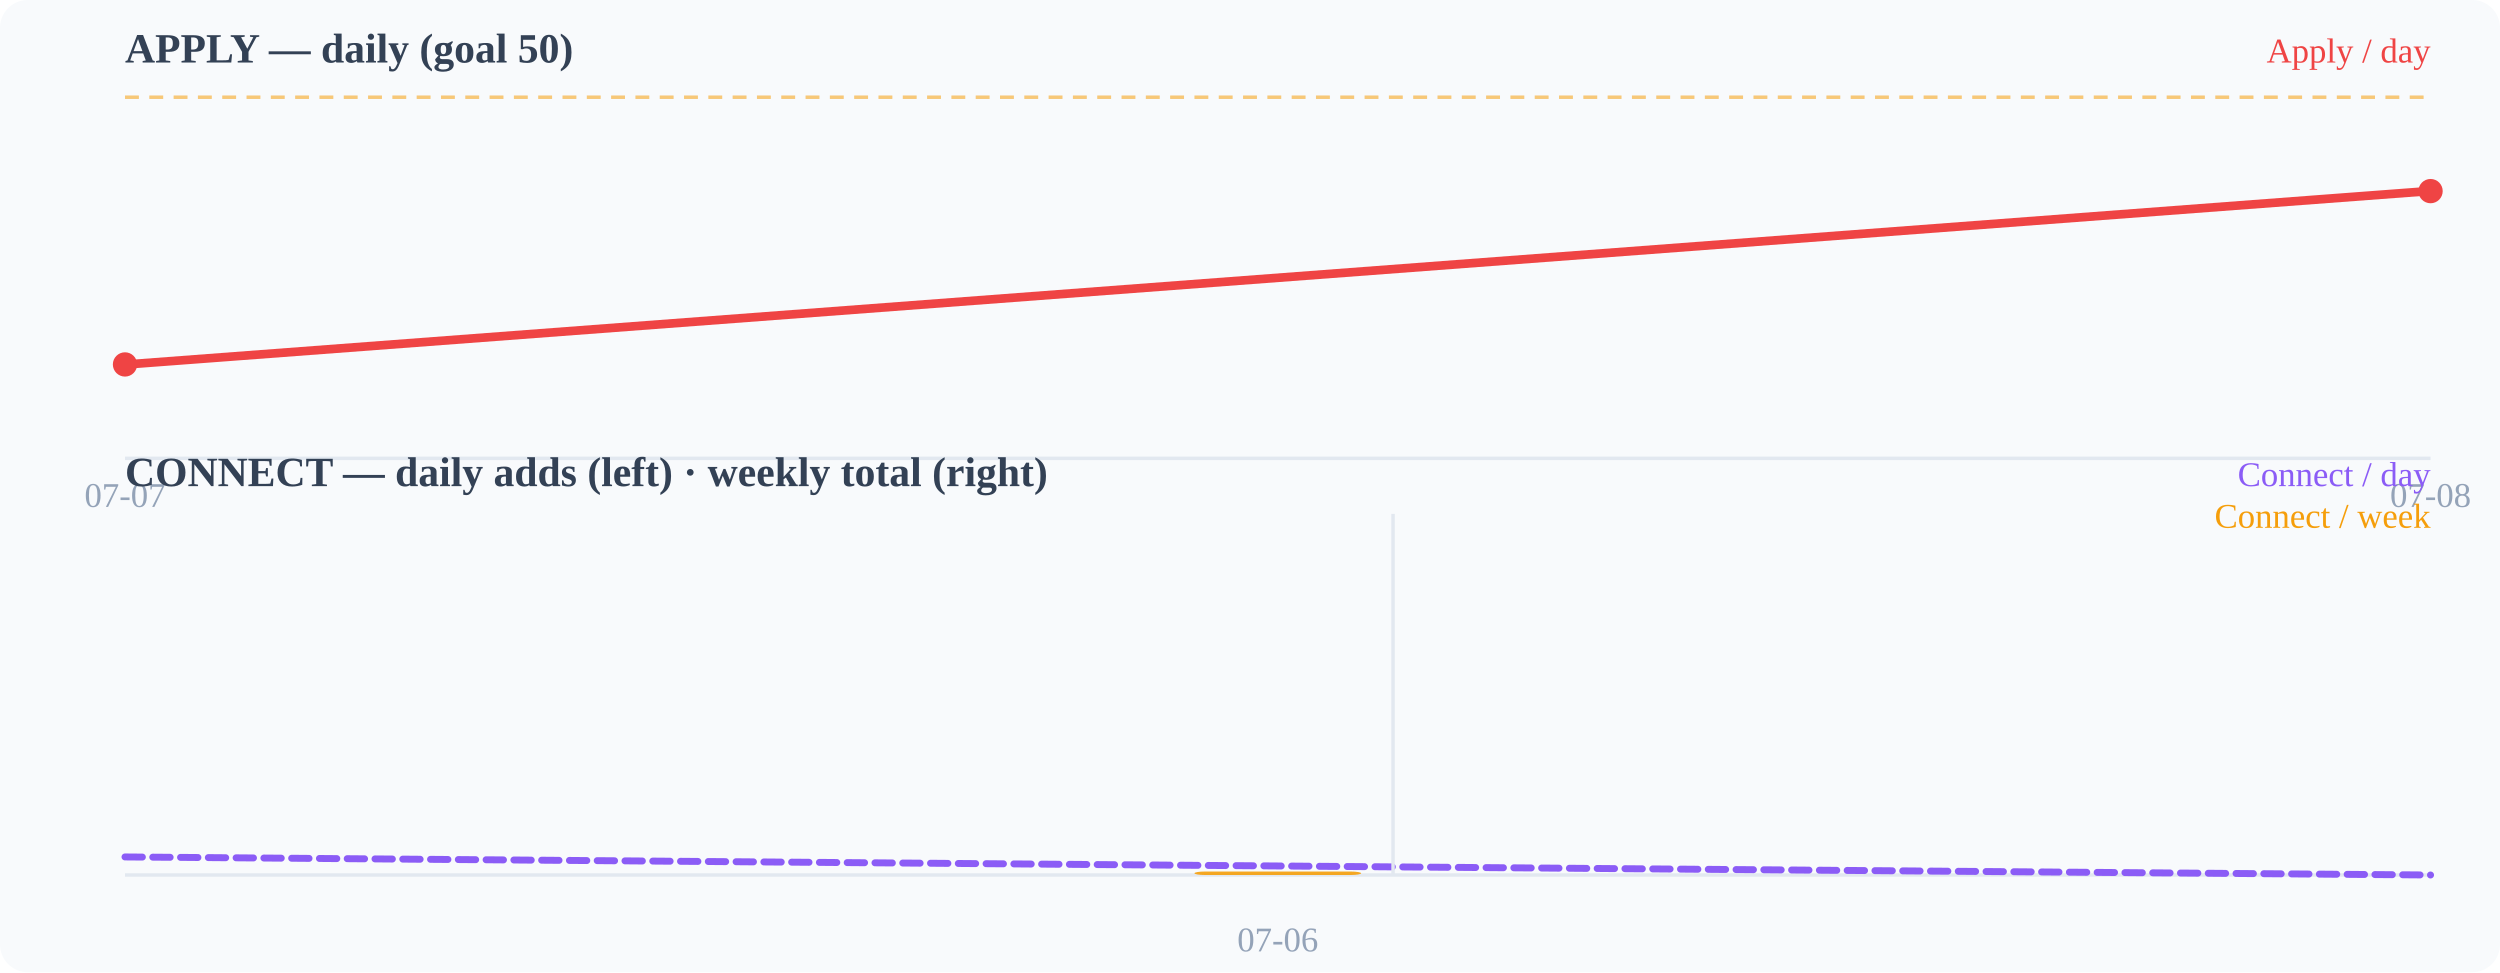
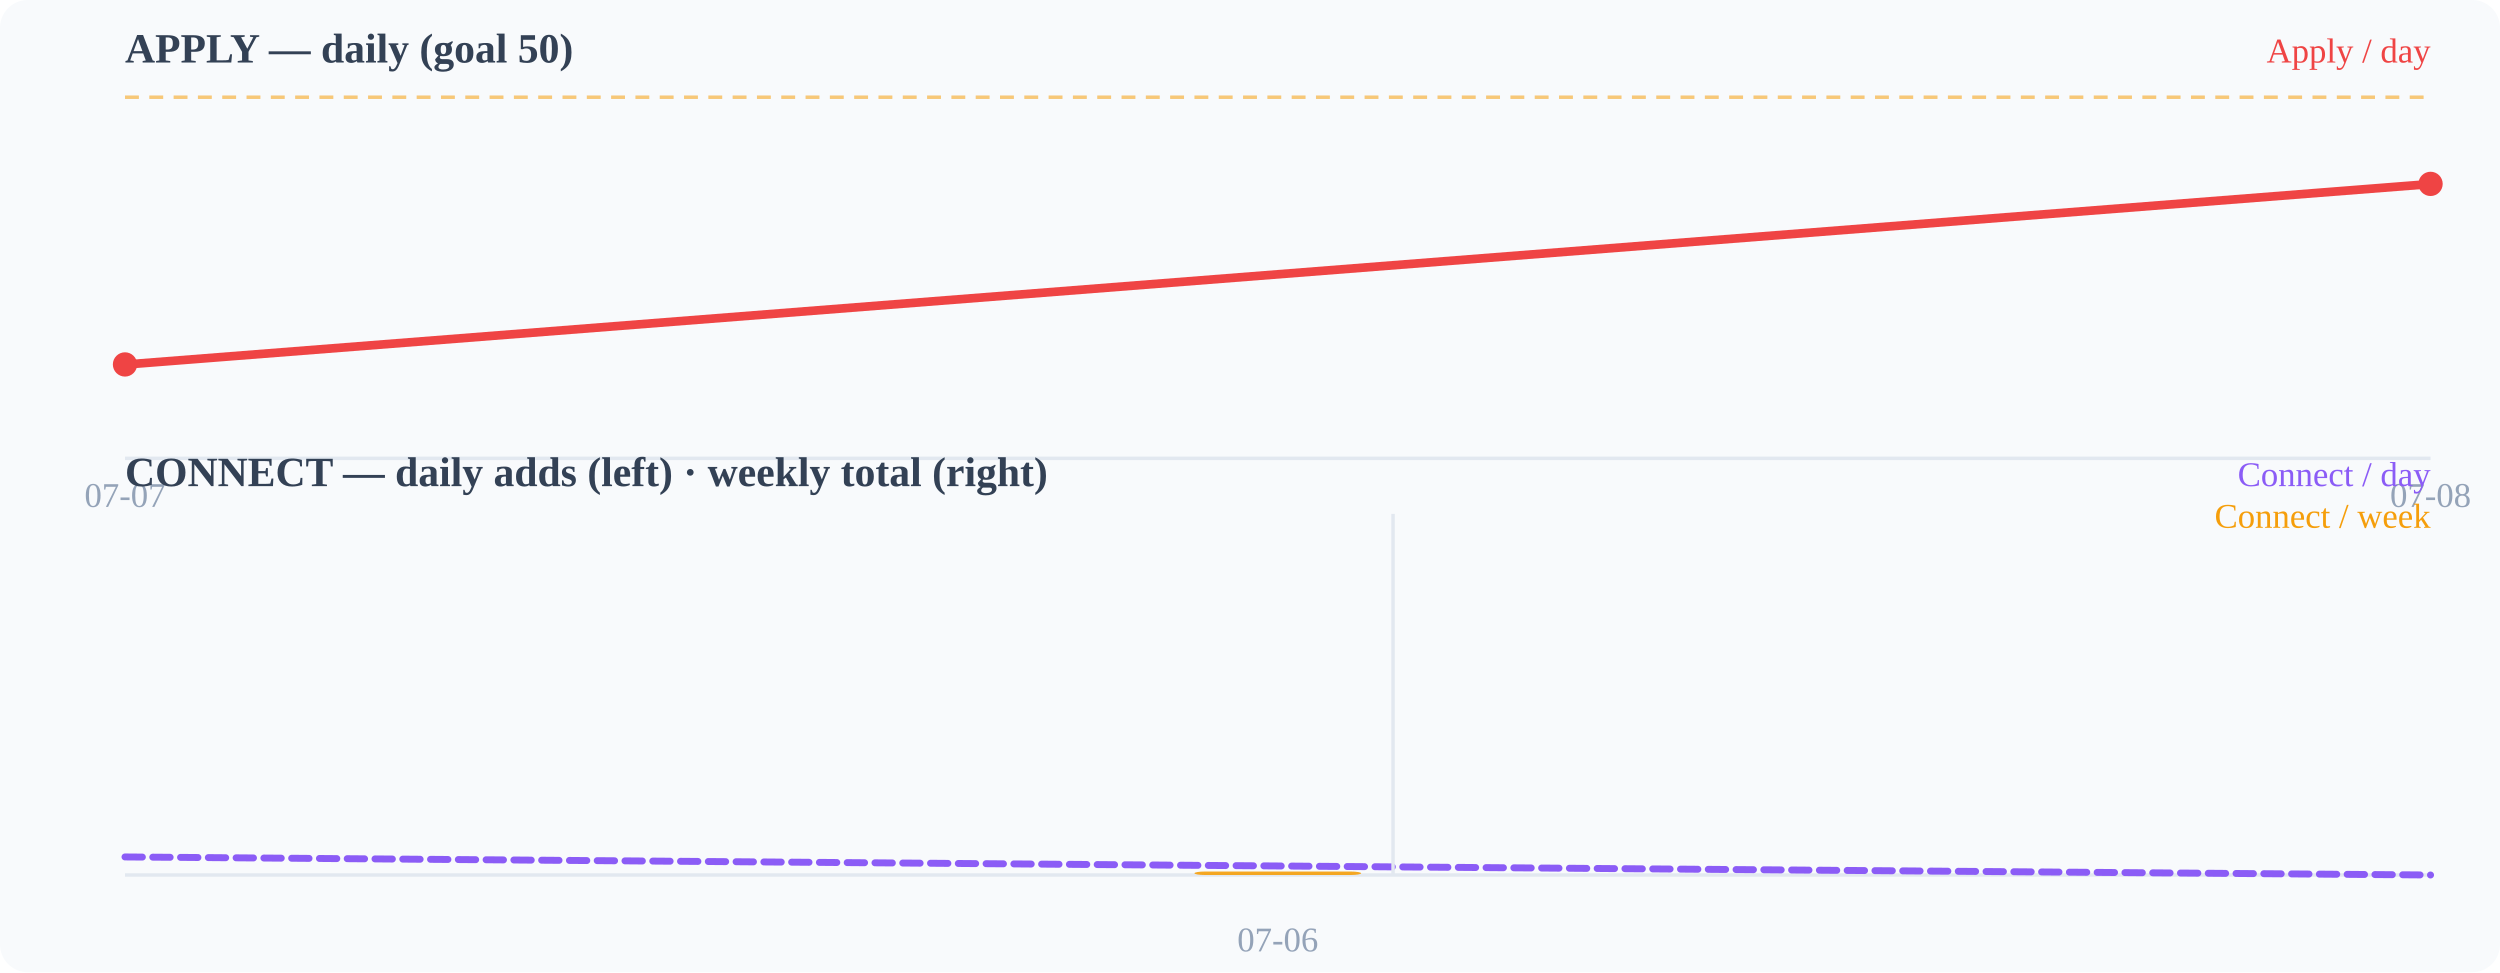
<svg xmlns="http://www.w3.org/2000/svg" width="720" height="280" viewBox="0 0 720 280">
  <rect width="720" height="280" fill="#f8fafc" rx="8" />
  <text x="36" y="18" font-size="12" font-weight="600" fill="#334155">APPLY — daily (goal 50)</text>
  <line x1="36" y1="132" x2="700" y2="132" stroke="#e2e8f0" stroke-width="1" />
  <line x1="36" y1="28.0" x2="700" y2="28.0" stroke="#f59e0b" stroke-width="1" stroke-dasharray="4 3" opacity="0.55" />
-   <polyline points="36.0,105.0 700.0,55.0" fill="none" stroke="#ef4444" stroke-width="2.5" stroke-linecap="round" stroke-linejoin="round" />
+   <polyline points="36.0,105.0 700.0,53.0" fill="none" stroke="#ef4444" stroke-width="2.5" stroke-linecap="round" stroke-linejoin="round" />
  <circle cx="36" cy="104.96" r="3.5" fill="#ef4444" />
-   <circle cx="700" cy="55.04" r="3.5" fill="#ef4444" />
+   <circle cx="700" cy="52.96" r="3.5" fill="#ef4444" />
  <text x="36" y="146" font-size="10" fill="#94a3b8" text-anchor="middle">07-07</text>
  <text x="700" y="146" font-size="10" fill="#94a3b8" text-anchor="middle">07-08</text>
  <text x="36" y="140" font-size="12" font-weight="600" fill="#334155">CONNECT — daily adds (left) · weekly total (right)</text>
  <line x1="36" y1="252" x2="700" y2="252" stroke="#e2e8f0" stroke-width="1" />
  <polyline points="36.0,246.8 700.0,252.0" fill="none" stroke="#8b5cf6" stroke-width="2" stroke-linecap="round" stroke-linejoin="round" stroke-dasharray="5 3" />
  <rect x="344.0" y="251.0" width="48" height="1.0" rx="3" fill="#f59e0b" opacity="0.9" />
  <line x1="401.2" y1="148" x2="401.2" y2="252" stroke="#e2e8f0" stroke-width="1" />
  <text x="368" y="274" font-size="10" fill="#94a3b8" text-anchor="middle">07-06</text>
  <text x="700" y="18" font-size="10" fill="#ef4444" text-anchor="end">Apply / day</text>
  <text x="700" y="140" font-size="10" fill="#8b5cf6" text-anchor="end">Connect / day</text>
  <text x="700" y="152" font-size="10" fill="#f59e0b" text-anchor="end">Connect / week</text>
</svg>
